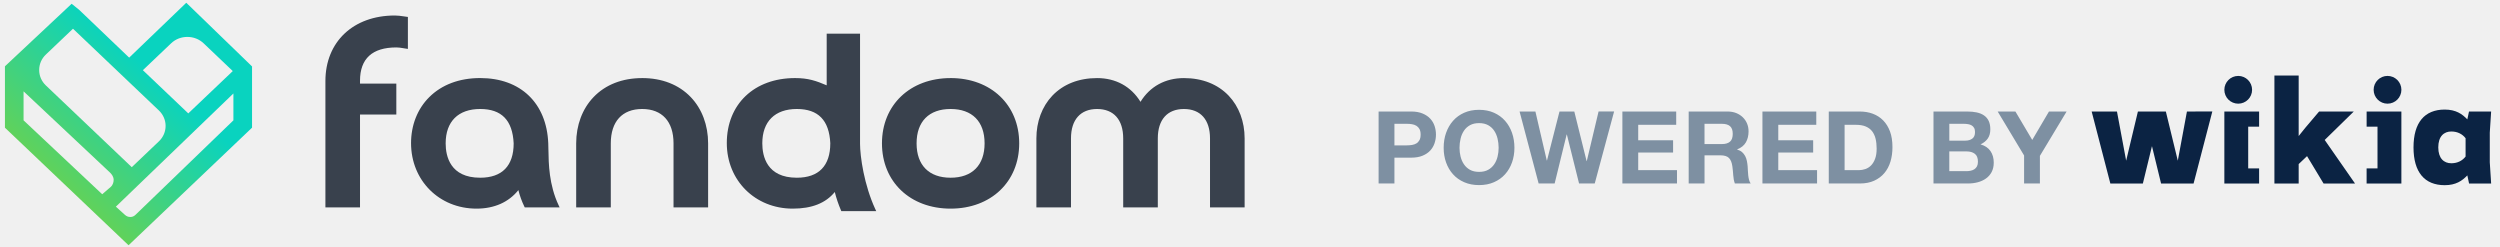
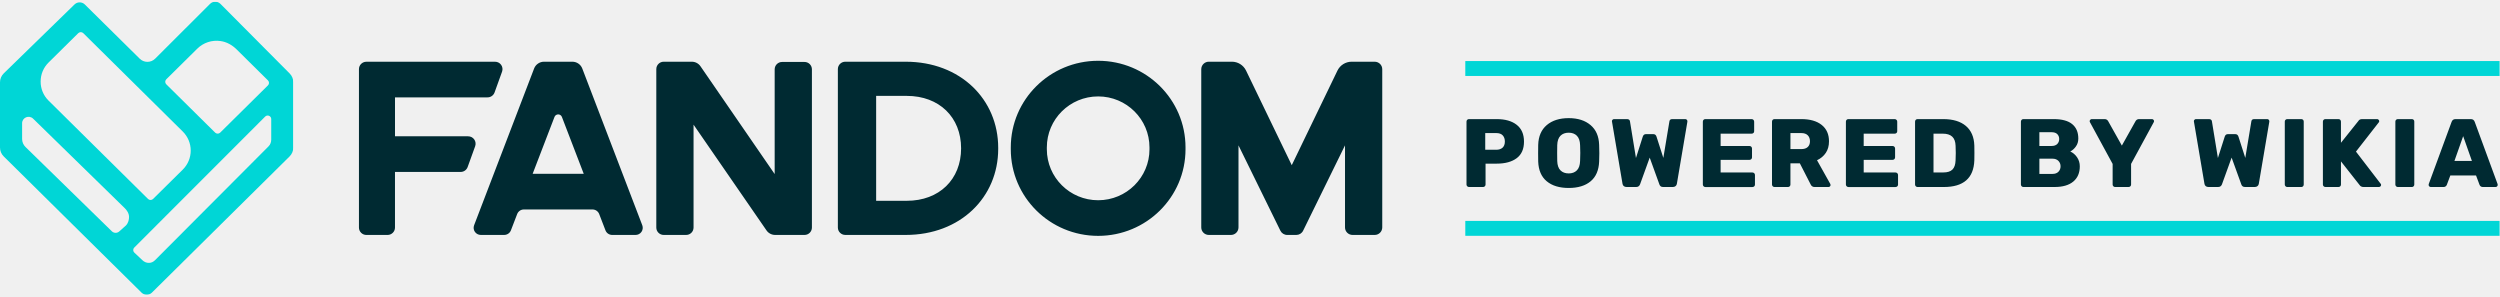
- <svg xmlns="http://www.w3.org/2000/svg" width="243" height="24" viewBox="0 0 243 24">
+ <svg xmlns="http://www.w3.org/2000/svg" width="295" height="35" viewBox="0 0 295 35">
  <defs>
-     <linearGradient x1="0%" y1="100%" x2="63.848%" y2="32.54%" id="a">
-       <stop stop-color="#94D11F" offset="0%" />
-       <stop stop-color="#09D3BF" offset="100%" />
-     </linearGradient>
+     <mask id="wds-company-logo-fandom-powered-by-wikia-mask-1" fill="#fff">
+       <path d="M0 34.78h34.61V.203H0V34.78z" />
+     </mask>
+     <mask id="wds-company-logo-fandom-powered-by-wikia-mask-2" fill="#fff">
+       <path d="M0 34.797h294.972V.22H0z" />
+     </mask>
  </defs>
-   <g fill="none" fill-rule="evenodd">
-     <g fill="#39414D">
-       <path d="M119.434 9.308c-1.067-1.124-2.574-1.718-4.358-1.718-1.815 0-3.304.816-4.22 2.308-.914-1.492-2.403-2.308-4.218-2.308-1.784 0-3.29.594-4.358 1.718-.995 1.05-1.543 2.52-1.543 4.14v6.71h3.363v-6.71c0-1.814.925-2.853 2.538-2.853 1.613 0 2.537 1.04 2.537 2.852v6.71h3.364v-6.71c0-1.813.924-2.852 2.536-2.852 1.613 0 2.538 1.04 2.538 2.852v6.71h3.364v-6.71c0-1.62-.548-3.09-1.544-4.14M39.22 1.587c-.272-.04-.553-.08-.845-.08-4.035 0-6.745 2.56-6.745 6.37v12.28h3.363V11.13h3.53V8.124h-3.53V7.85c0-2.15 1.19-3.24 3.536-3.24.228 0 .447.036.68.076.087.015.177.03.268.043l.17.024V1.646l-.128-.017c-.102-.013-.202-.028-.3-.043M49.928 13.934c0 2.184-1.125 3.34-3.254 3.34-2.92 0-3.356-2.093-3.356-3.34 0-2.122 1.224-3.34 3.356-3.34 2.082 0 3.146 1.095 3.254 3.34m3.378.625c-.004-.235-.007-.447-.015-.632-.157-3.91-2.692-6.34-6.616-6.34-2.025 0-3.738.643-4.955 1.858-1.14 1.134-1.766 2.72-1.766 4.464 0 3.63 2.736 6.37 6.362 6.37 1.724 0 3.124-.62 4.07-1.8.138.553.332 1.087.578 1.595l.04.082h3.39l-.093-.198c-.945-2.006-.974-4.05-.994-5.4M62.418 7.59c-1.934 0-3.57.64-4.728 1.852-1.087 1.135-1.685 2.73-1.685 4.492v6.223h3.364v-6.223c0-2.122 1.11-3.34 3.048-3.34s3.05 1.218 3.05 3.34v6.223h3.362v-6.223c0-1.762-.598-3.357-1.684-4.492-1.16-1.212-2.794-1.853-4.728-1.853M80.704 13.934c0 2.184-1.124 3.34-3.253 3.34-2.92 0-3.355-2.093-3.355-3.34 0-2.122 1.223-3.34 3.356-3.34 2.083 0 3.147 1.095 3.254 3.34m2.89 0V3.274h-3.242v5.02c-1.034-.44-1.792-.705-3.077-.705-3.967 0-6.632 2.54-6.632 6.32 0 3.63 2.754 6.37 6.406 6.37 1.858 0 3.2-.53 4.09-1.616.142.577.35 1.196.598 1.774l.038.087h3.393l-.092-.196c-1.087-2.354-1.483-5.114-1.483-6.396M95.702 13.934c0 2.122-1.205 3.34-3.305 3.34s-3.305-1.218-3.305-3.34 1.204-3.34 3.305-3.34c2.1 0 3.305 1.218 3.305 3.34M92.397 7.59c-3.926 0-6.67 2.608-6.67 6.344 0 3.735 2.744 6.345 6.67 6.345 3.926 0 6.67-2.61 6.67-6.346s-2.744-6.345-6.67-6.345" />
-     </g>
-     <path d="M10.567 17.4c0 .197-.048.477-.272.69l-.84.723L1.81 11.63V8.81l8.406 7.9c.13.125.35.38.35.69zm11.64-8.383v2.614l-9.51 9.176c-.156.15-.314.217-.51.217-.204 0-.384-.073-.535-.217l-.87-.786L22.208 9.017zm-7.244 4.657l-2.635 2.508-8.35-7.945c-.42-.398-.65-.93-.65-1.5s.23-1.104.65-1.502l2.636-2.51 8.35 7.945c.87.828.87 2.176 0 3.004zm-1.554-6.92l2.745-2.613c.42-.4.982-.62 1.578-.62.597 0 1.158.222 1.58.622l2.834 2.698-4.325 4.114-1.578-1.502-2.835-2.697zm10.557-.415L17.755.326l-.13-.124-.127.123-5.423 5.21L7.227.9 7.222.893 7.216.89 6.61.4 6.484.3l-.118.11L.054 6.327 0 6.377V12.344l.053.052L11.886 23.65l.13.12.127-.12 11.823-11.256.053-.05V6.39l-.053-.05z" fill="url(#a)" transform="translate(.48 .067)" />
-     <g>
-       <path fill="#0B2343" d="M221.073 7.342v10.496h2.358v-1.89l.814-.772 1.606 2.662h3.058l-2.948-4.234 2.828-2.765h-3.372l-1.356 1.598-.63.786V7.342M212.57 10.838l-.888 4.78-1.162-4.78h-2.715l-1.143 4.78-.893-4.78h-2.46l1.817 7h3.16l.885-3.633.885 3.632h3.16l1.822-7M239.655 15.215c-.3.392-.772.654-1.387.654-.705 0-1.268-.46-1.268-1.545s.563-1.543 1.268-1.543c.615 0 1.086.262 1.387.654v1.78zm2.353-2.34l.13-2.037h-2.15l-.164.767c-.496-.522-1.112-.955-2.196-.955-1.963 0-3.035 1.27-3.035 3.675 0 2.407 1.072 3.675 3.035 3.675 1.084 0 1.7-.43 2.196-.954l.17.792h2.145l-.132-2.06v-2.904zM217.555 7.38c-.745 0-1.348.605-1.348 1.35 0 .744.603 1.347 1.348 1.347.745 0 1.348-.603 1.348-1.348 0-.745-.603-1.35-1.348-1.35M219.585 12.314V10.84l-1.02-.002h-2.358V17.838h3.378V16.37h-1.06v-4.056M230.718 8.73c0 .743.604 1.347 1.348 1.347.745 0 1.35-.604 1.35-1.348 0-.746-.605-1.35-1.35-1.35-.744 0-1.348.604-1.348 1.35M231.094 12.314v4.056h-1.06v1.468h3.38V10.84h-3.378v1.474" />
-       <path d="M136.733 14.13c.176 0 .346-.013.51-.04.163-.026.306-.075.43-.15.124-.076.224-.183.3-.32.074-.136.112-.316.112-.538 0-.222-.038-.402-.113-.54-.075-.135-.175-.24-.3-.317-.123-.076-.266-.126-.43-.152-.163-.027-.333-.04-.51-.04l-1.194.002v2.095h1.195zm.42-3.292c.44 0 .81.065 1.118.193.308.128.558.296.75.505.193.21.333.447.422.715.088.268.132.546.132.833 0 .28-.044.555-.132.827-.09.27-.23.51-.422.72-.192.208-.442.377-.75.504-.306.127-.678.19-1.116.19l-1.616.002v2.508H134v-6.995l3.154-.002zM141.97 15.223c.067.277.176.527.327.748.15.223.346.4.588.535.24.134.535.2.88.2.347.002.64-.066.883-.2.242-.134.437-.312.588-.534.15-.22.26-.47.328-.748.068-.277.103-.563.103-.857 0-.307-.035-.604-.103-.892-.07-.287-.178-.543-.328-.768-.15-.226-.346-.405-.588-.54-.242-.133-.536-.2-.882-.2s-.64.067-.88.2c-.243.135-.44.314-.59.54-.15.225-.26.48-.327.768-.07.288-.104.585-.104.892 0 .294.034.58.103.857m-1.407-2.312c.157-.447.382-.837.676-1.17.293-.333.654-.595 1.082-.784.427-.19.91-.284 1.444-.284.542 0 1.026.095 1.45.284.425.19.784.45 1.078.783.294.333.52.723.676 1.17.156.448.235.933.235 1.455 0 .51-.08.984-.235 1.425-.157.44-.382.825-.676 1.15-.294.328-.653.584-1.078.77-.424.186-.908.28-1.45.28-.535 0-1.017-.094-1.444-.28-.428-.186-.79-.442-1.083-.77-.295-.325-.52-.71-.677-1.15-.157-.44-.235-.916-.235-1.425 0-.522.078-1.007.235-1.455M153.484 17.833l-1.185-4.76h-.02l-1.167 4.76h-1.557l-1.852-6.994h1.538l1.107 4.76h.02l1.214-4.76h1.44l1.195 4.818h.018l1.146-4.82h1.51l-1.882 6.995M162.927 10.84v1.292h-3.693v1.5h3.39v1.194h-3.39v1.714h3.77v1.293h-5.308V10.84M167.364 14.003c.353 0 .617-.078.794-.235.176-.157.264-.41.264-.764 0-.34-.088-.586-.264-.74-.177-.153-.44-.23-.794-.23h-1.685v1.97h1.684zm.55-3.164c.312 0 .595.05.846.15.25.102.467.24.646.417.18.177.317.38.412.612.094.23.142.48.142.75 0 .41-.087.766-.26 1.067-.173.3-.455.53-.847.685v.02c.19.052.346.132.47.24.124.108.225.235.304.382.078.147.135.308.17.485.037.175.06.35.075.528l.02.392c.006.15.017.303.034.46.016.157.042.305.078.446.036.14.09.26.16.357h-1.536c-.085-.222-.138-.486-.157-.793-.02-.307-.048-.6-.087-.882-.052-.366-.163-.633-.333-.803-.17-.17-.448-.255-.833-.255h-1.538v2.733h-1.54V10.84h3.773zM176.542 10.84v1.292h-3.693v1.5h3.39v1.194h-3.39v1.714h3.77v1.293h-5.31V10.84M180.667 16.54c.222 0 .437-.036.646-.108.21-.072.395-.19.56-.357.162-.167.293-.384.39-.652.1-.268.147-.594.147-.98 0-.352-.034-.67-.102-.955-.07-.284-.182-.527-.338-.73-.157-.202-.365-.357-.622-.464-.258-.11-.577-.162-.956-.162h-1.097v4.408h1.372zm.108-5.7c.45 0 .87.07 1.26.214.387.144.723.36 1.007.647.284.288.506.647.667 1.078.158.43.238.938.238 1.52 0 .508-.065.978-.195 1.41-.13.43-.33.802-.593 1.116-.265.313-.595.56-.99.74-.395.18-.86.27-1.395.27h-3.018v-6.995h3.018zM191.12 16.638c.15 0 .293-.014.43-.044s.258-.078.363-.147c.104-.068.187-.162.25-.28.06-.116.092-.267.092-.45 0-.358-.1-.615-.303-.768-.203-.155-.47-.232-.803-.232h-1.677v1.92h1.646zm-.09-2.968c.275 0 .5-.065.677-.196.176-.13.264-.342.264-.637 0-.163-.028-.297-.087-.4-.058-.106-.137-.187-.235-.246-.098-.058-.21-.098-.338-.12-.127-.024-.26-.036-.397-.036h-1.44v1.636h1.558zm.197-2.83c.333 0 .637.03.91.087.275.06.51.155.706.29.196.133.348.31.456.533.106.222.16.497.16.823 0 .353-.08.647-.24.88-.16.237-.396.43-.71.58.43.124.753.34.965.65.212.31.318.685.318 1.123 0 .352-.068.657-.205.916-.138.258-.322.468-.554.63-.232.165-.496.285-.793.364-.296.078-.602.117-.915.117h-3.39V10.84h3.292zM194.175 10.84h1.724l1.635 2.762 1.626-2.763h1.715l-2.596 4.31v2.683h-1.538V15.11" fill="#7E90A2" />
-     </g>
-   </g>
+   <path d="M32.003 16.507c0 .288-.115.564-.32.768L18.3 30.695c-.226.224-.454.324-.738.324-.292 0-.55-.11-.77-.326l-.943-.887a.41.41 0 0 1-.01-.59l15.45-15.46c.262-.263.716-.078.716.29v2.46zm-17.167 10.12l-.766.685a.64.64 0 0 1-.872-.02L3.01 17.346c-.257-.25-.4-.593-.4-.95v-1.858c0-.67.816-1.006 1.298-.536l10.814 10.562c.188.186.505.57.505 1.032 0 .295-.068.714-.39 1.034zM5.73 7.378l3.505-3.464a.421.421 0 0 1 .592 0l11.736 11.603a3.158 3.158 0 0 1 0 4.5l-3.503 3.462a.423.423 0 0 1-.59 0L5.732 11.874a3.136 3.136 0 0 1-.937-2.25c0-.852.332-1.65.935-2.247zM19.62 9.36l3.662-3.62a3.236 3.236 0 0 1 2.737-.897c.722.098 1.378.47 1.893.978l3.708 3.668a.41.41 0 0 1 0 .585l-5.64 5.576a.423.423 0 0 1-.59 0l-5.77-5.704a.412.412 0 0 1 0-.586zm14.563-.687L26.014.458a.869.869 0 0 0-1.228-.002l-6.478 6.466c-.5.5-1.316.502-1.82.005l-6.48-6.4A.871.871 0 0 0 8.793.525L.447 8.654A1.466 1.466 0 0 0 0 9.71v7.7c0 .392.158.77.44 1.048L16.703 34.53a.87.87 0 0 0 1.22 0l16.25-16.073c.28-.278.438-.655.438-1.048V9.712c0-.39-.153-.763-.43-1.04z" fill="#00D6D6" mask="url(#wds-company-logo-fandom-powered-by-wikia-mask-1)" />
+   <path d="M62.852 20.51l2.58-6.716a.468.468 0 0 1 .87 0l2.58 6.717h-6.03zm5.856-12.428c-.184-.48-.65-.8-1.17-.8h-3.342c-.52 0-.986.32-1.17.8l-7.083 18.5c-.21.552.2 1.14.796 1.14h2.753c.353 0 .67-.215.796-.542l.738-1.922a.849.849 0 0 1 .795-.542h8.088a.85.85 0 0 1 .796.542l.74 1.922c.125.327.44.543.795.543h2.754a.843.843 0 0 0 .796-1.14l-7.082-18.5zm93.504-.8h-2.715a1.86 1.86 0 0 0-1.677 1.047l-5.393 11.162-5.393-11.163a1.858 1.858 0 0 0-1.677-1.047h-2.715a.889.889 0 0 0-.893.883V26.84c0 .487.4.883.892.883h2.608a.889.889 0 0 0 .893-.883v-9.686l4.945 10.072c.15.304.46.497.803.497h1.073a.893.893 0 0 0 .803-.497l4.945-10.072v9.686c0 .487.4.883.894.883h2.608a.889.889 0 0 0 .893-.883V8.166c0-.487-.4-.883-.893-.883zm-106.972 8.8h-8.63V11.49h10.918a.88.88 0 0 0 .83-.578l.888-2.464a.872.872 0 0 0-.83-1.163h-15.18c-.486 0-.88.39-.88.87v18.7c0 .48.394.87.88.87h2.492c.486 0 .88-.39.88-.87V20.29h7.743a.88.88 0 0 0 .83-.578l.89-2.464a.872.872 0 0 0-.83-1.163zm51.76 7.61h-3.615V11.315H107c3.828 0 6.41 2.517 6.41 6.188 0 3.672-2.582 6.19-6.41 6.19zm-.124-16.41h-7.128c-.486 0-.88.39-.88.872v18.698c0 .48.394.87.88.87h7.128c6.453 0 10.912-4.44 10.912-10.16v-.117c0-5.72-4.46-10.162-10.912-10.162zm-11.947.03h-2.642a.87.87 0 0 0-.876.866v12.36l-8.755-12.72a1.242 1.242 0 0 0-1.023-.535H78.32a.873.873 0 0 0-.876.867v18.706c0 .48.393.867.877.867h2.64a.872.872 0 0 0 .878-.867V14.71l8.608 12.478c.23.334.613.535 1.022.535h3.46a.872.872 0 0 0 .877-.867V8.178a.87.87 0 0 0-.876-.867zm40.71 10.3c0 3.323-2.712 6.016-6.056 6.016-3.345 0-6.056-2.693-6.056-6.015v-.22c0-3.322 2.71-6.015 6.056-6.015 3.344 0 6.055 2.693 6.055 6.015v.22zm-6.056-10.44c-5.694 0-10.31 4.576-10.31 10.22v.22c0 5.646 4.616 10.22 10.31 10.22 5.693 0 10.308-4.574 10.308-10.22v-.22c0-5.644-4.615-10.22-10.308-10.22zm46.972 10.5c.316 0 .565-.082.747-.246.18-.164.272-.407.272-.727 0-.3-.083-.54-.25-.722-.165-.183-.422-.275-.77-.275h-1.296v1.97h1.297zm-3.42 4.31a.267.267 0 0 1-.088-.2v-7.43c0-.083.027-.154.08-.21a.268.268 0 0 1 .21-.087h3.276c1.003 0 1.79.225 2.36.675.573.45.858 1.11.858 1.98 0 .87-.284 1.52-.856 1.952-.57.43-1.358.647-2.36.647h-1.32v2.47a.286.286 0 0 1-.292.287h-1.666a.278.278 0 0 1-.202-.085zm12.935-1.878c.238-.24.365-.608.38-1.104.016-.443.024-.76.024-.95 0-.19-.008-.5-.023-.927-.015-.496-.142-.865-.38-1.105-.24-.24-.56-.36-.962-.36-.41 0-.733.12-.973.36s-.366.61-.382 1.105c-.007.213-.01.522-.01.927 0 .412.003.73.01.95.016.496.143.864.382 1.104.24.24.564.36.973.36.4 0 .722-.12.96-.36m-3.553 1.288c-.633-.526-.97-1.3-1.008-2.323a33.76 33.76 0 0 1-.01-.986c0-.442.003-.774.01-.996.03-1.007.37-1.784 1.013-2.33.645-.545 1.507-.818 2.588-.818 1.073 0 1.93.273 2.576.82.644.544.982 1.32 1.013 2.328.015.443.023.775.023.996 0 .23-.008.557-.023.985-.04 1.02-.373 1.796-1 2.322-.63.527-1.493.79-2.59.79-1.095 0-1.96-.263-2.592-.79m9.086.57a.443.443 0 0 1-.145-.27l-1.24-7.326a.23.23 0 0 1 .065-.235.232.232 0 0 1 .168-.075h1.516c.224 0 .348.088.37.263l.707 4.327.8-2.507c.06-.206.188-.31.38-.31h.87c.192 0 .32.104.38.31l.8 2.496.718-4.316c.016-.09.05-.158.105-.2.054-.042.14-.063.255-.063h1.516c.07 0 .128.025.174.074.046.05.07.104.07.165v.07l-1.24 7.325a.426.426 0 0 1-.15.27.478.478 0 0 1-.312.107h-1.17a.432.432 0 0 1-.29-.09.459.459 0 0 1-.138-.207l-1.146-3.17-1.146 3.17a.533.533 0 0 1-.15.206.432.432 0 0 1-.29.09h-1.158a.462.462 0 0 1-.318-.107m9.42.025a.274.274 0 0 1-.087-.2v-7.43c0-.083.027-.154.08-.21a.27.27 0 0 1 .21-.087h5.464a.29.29 0 0 1 .214.086c.058.058.087.13.087.213v1.133a.266.266 0 0 1-.086.206.307.307 0 0 1-.214.08h-3.658v1.454h3.403a.294.294 0 0 1 .301.298v1.042a.285.285 0 0 1-.086.212.295.295 0 0 1-.215.085h-3.403v1.49h3.75a.292.292 0 0 1 .302.296v1.133a.27.27 0 0 1-.087.207.303.303 0 0 1-.214.08h-5.557a.279.279 0 0 1-.203-.085m11.534-4.393c.33 0 .584-.082.758-.246.174-.164.26-.39.26-.68 0-.29-.086-.524-.26-.7-.174-.175-.427-.263-.758-.263h-1.286v1.89h1.286zm-3.375 4.39a.274.274 0 0 1-.087-.2v-7.43c0-.083.027-.154.08-.21a.268.268 0 0 1 .21-.087h3.183c1.018 0 1.815.23 2.39.687.575.458.862 1.103.862 1.934 0 .534-.125.988-.376 1.362-.25.374-.596.664-1.036.87l1.563 2.793c.023.047.035.09.035.127a.24.24 0 0 1-.07.166.225.225 0 0 1-.173.074h-1.633a.483.483 0 0 1-.475-.308l-1.273-2.485h-1.112v2.506a.267.267 0 0 1-.086.207.303.303 0 0 1-.215.08h-1.585a.276.276 0 0 1-.202-.086zm8.721 0a.274.274 0 0 1-.087-.2v-7.43c0-.083.027-.154.08-.21a.268.268 0 0 1 .21-.087h5.464a.29.29 0 0 1 .215.086c.058.058.087.13.087.213v1.133a.27.27 0 0 1-.087.206.307.307 0 0 1-.214.08h-3.657v1.454h3.403a.295.295 0 0 1 .302.298v1.042a.293.293 0 0 1-.3.297h-3.403v1.49h3.75a.294.294 0 0 1 .302.296v1.133a.27.27 0 0 1-.087.207.303.303 0 0 1-.214.08h-5.557a.279.279 0 0 1-.203-.085m11.402-1.635c.487 0 .846-.114 1.078-.343.23-.23.355-.595.37-1.1.016-.22.023-.506.023-.857 0-.35-.006-.634-.022-.847-.015-.49-.148-.85-.4-1.082-.25-.232-.62-.348-1.105-.348h-1.1v4.58h1.158zm-3.246 1.632a.274.274 0 0 1-.087-.2v-7.43c0-.083.027-.154.08-.21a.268.268 0 0 1 .21-.087h3.044c1.143 0 2.03.27 2.664.807.633.538.965 1.31.996 2.318.007.22.01.515.01.88 0 .368-.003.658-.01.87-.078 2.092-1.278 3.137-3.6 3.137h-3.104a.278.278 0 0 1-.202-.085zm16.132-1.46c.3 0 .535-.086.7-.257a.877.877 0 0 0 .25-.636.88.88 0 0 0-.255-.647c-.17-.172-.4-.258-.694-.258h-1.55v1.797h1.55zm-.104-3.297c.286 0 .506-.076.66-.228a.802.802 0 0 0 .232-.596.78.78 0 0 0-.226-.577c-.15-.148-.373-.223-.666-.223h-1.447v1.625h1.447zm-3.537 4.757a.275.275 0 0 1-.087-.2v-7.43c0-.083.027-.154.082-.21a.263.263 0 0 1 .208-.087h3.577c.98 0 1.71.198 2.188.595.48.397.718.96.718 1.694 0 .366-.097.683-.294.95a1.902 1.902 0 0 1-.654.584c.316.137.583.365.8.68.215.318.323.675.323 1.07 0 .772-.257 1.37-.77 1.798-.513.428-1.25.64-2.205.64h-3.682a.28.28 0 0 1-.203-.084zm10.822 0a.274.274 0 0 1-.087-.2v-2.44l-2.675-4.92a.233.233 0 0 1 .042-.293.232.232 0 0 1 .168-.075h1.528c.108 0 .197.027.266.08.07.053.12.11.15.172l1.61 2.873 1.61-2.873c.03-.062.08-.12.15-.172a.427.427 0 0 1 .266-.08h1.528c.062 0 .118.025.168.074a.23.23 0 0 1 .041.291l-2.674 4.923v2.438a.27.27 0 0 1-.087.207.303.303 0 0 1-.215.08h-1.586a.277.277 0 0 1-.203-.085m10.893-.022a.437.437 0 0 1-.144-.27l-1.24-7.326a.23.23 0 0 1 .065-.235.235.235 0 0 1 .17-.075h1.515c.224 0 .348.088.37.263l.707 4.327.8-2.507c.06-.206.188-.31.38-.31h.87c.192 0 .32.104.38.31l.8 2.496.718-4.316a.307.307 0 0 1 .104-.2c.054-.042.14-.063.255-.063h1.516c.07 0 .127.025.173.074.045.05.07.104.07.165v.07l-1.24 7.325a.435.435 0 0 1-.15.27.48.48 0 0 1-.313.107h-1.17a.432.432 0 0 1-.29-.09.459.459 0 0 1-.138-.207l-1.147-3.17-1.146 3.17a.533.533 0 0 1-.15.206.432.432 0 0 1-.29.09h-1.158a.466.466 0 0 1-.32-.107m9.425.025a.274.274 0 0 1-.087-.2v-7.44a.27.27 0 0 1 .087-.207.29.29 0 0 1 .203-.08h1.655a.29.29 0 0 1 .21.08.28.28 0 0 1 .08.206v7.44a.288.288 0 0 1-.08.202.279.279 0 0 1-.21.085h-1.655a.279.279 0 0 1-.203-.085m4.498-.001a.267.267 0 0 1-.088-.2v-7.43c0-.083.027-.154.08-.21a.268.268 0 0 1 .21-.087h1.55c.086 0 .155.028.21.086.053.058.08.13.08.213v2.495l2.05-2.564c.084-.153.235-.23.45-.23h1.772c.062 0 .118.026.168.075.05.05.075.104.075.165 0 .06-.015.107-.046.138l-2.697 3.456 2.918 3.8c.032.03.047.076.047.137a.23.23 0 0 1-.075.166.245.245 0 0 1-.18.074h-1.817a.538.538 0 0 1-.3-.074.478.478 0 0 1-.163-.154l-2.2-2.794v2.735a.288.288 0 0 1-.08.202.277.277 0 0 1-.21.085h-1.55a.279.279 0 0 1-.203-.085m8.549.001a.274.274 0 0 1-.087-.2v-7.44a.27.27 0 0 1 .087-.207.29.29 0 0 1 .202-.08h1.656c.085 0 .154.027.208.08.054.053.08.122.08.206v7.44a.284.284 0 0 1-.288.287h-1.656a.278.278 0 0 1-.202-.085m6.884-2.995h2.06l-1.03-2.92-1.03 2.92zm-2.97 3.005a.23.23 0 0 1-.075-.166.38.38 0 0 1 .01-.103l2.698-7.337c.077-.22.23-.332.463-.332h1.807c.232 0 .386.11.463.332l2.698 7.337a.38.38 0 0 1 .01.103c0 .06-.024.117-.074.166a.231.231 0 0 1-.168.074h-1.505a.401.401 0 0 1-.392-.25l-.417-1.112h-3.033l-.416 1.11a.4.4 0 0 1-.393.252h-1.505a.231.231 0 0 1-.168-.074z" fill="#002A32" />
+   <path fill="#00D6D6" mask="url(#wds-company-logo-fandom-powered-by-wikia-mask-2)" d="M172.905 8.964h122.067v-1.76H172.905zm0 18.862h122.067v-1.76H172.905z" />
</svg>
